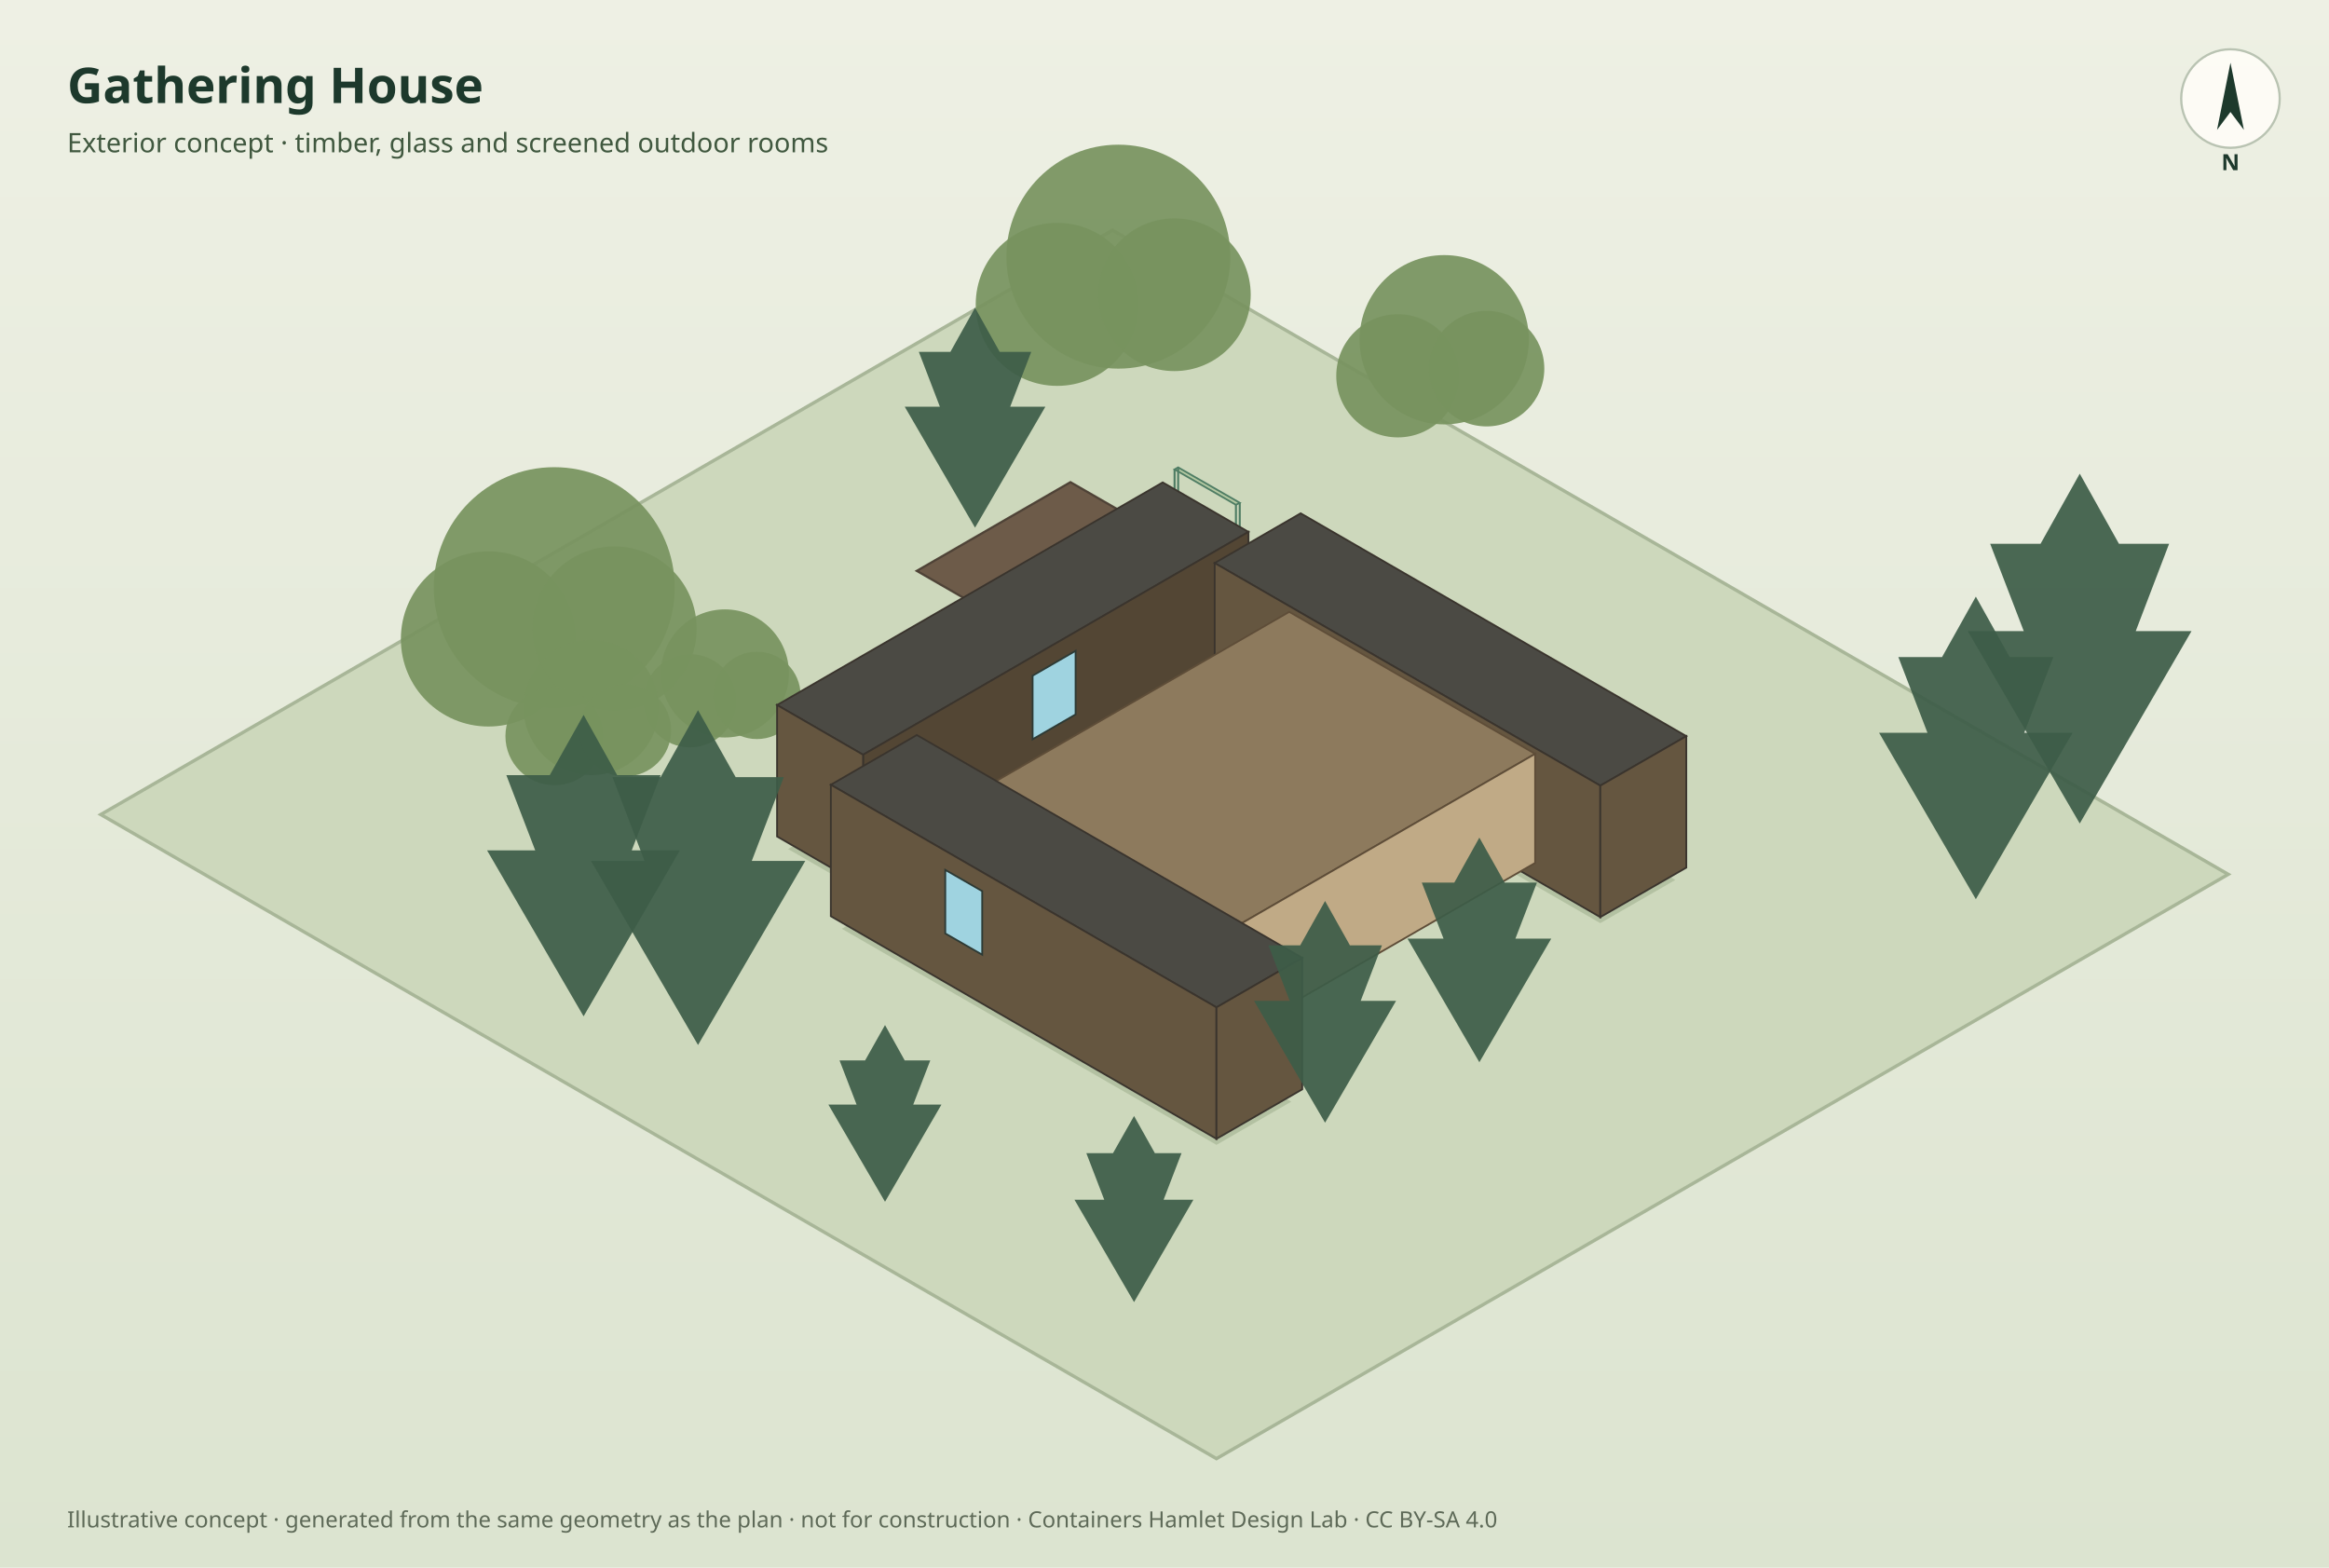
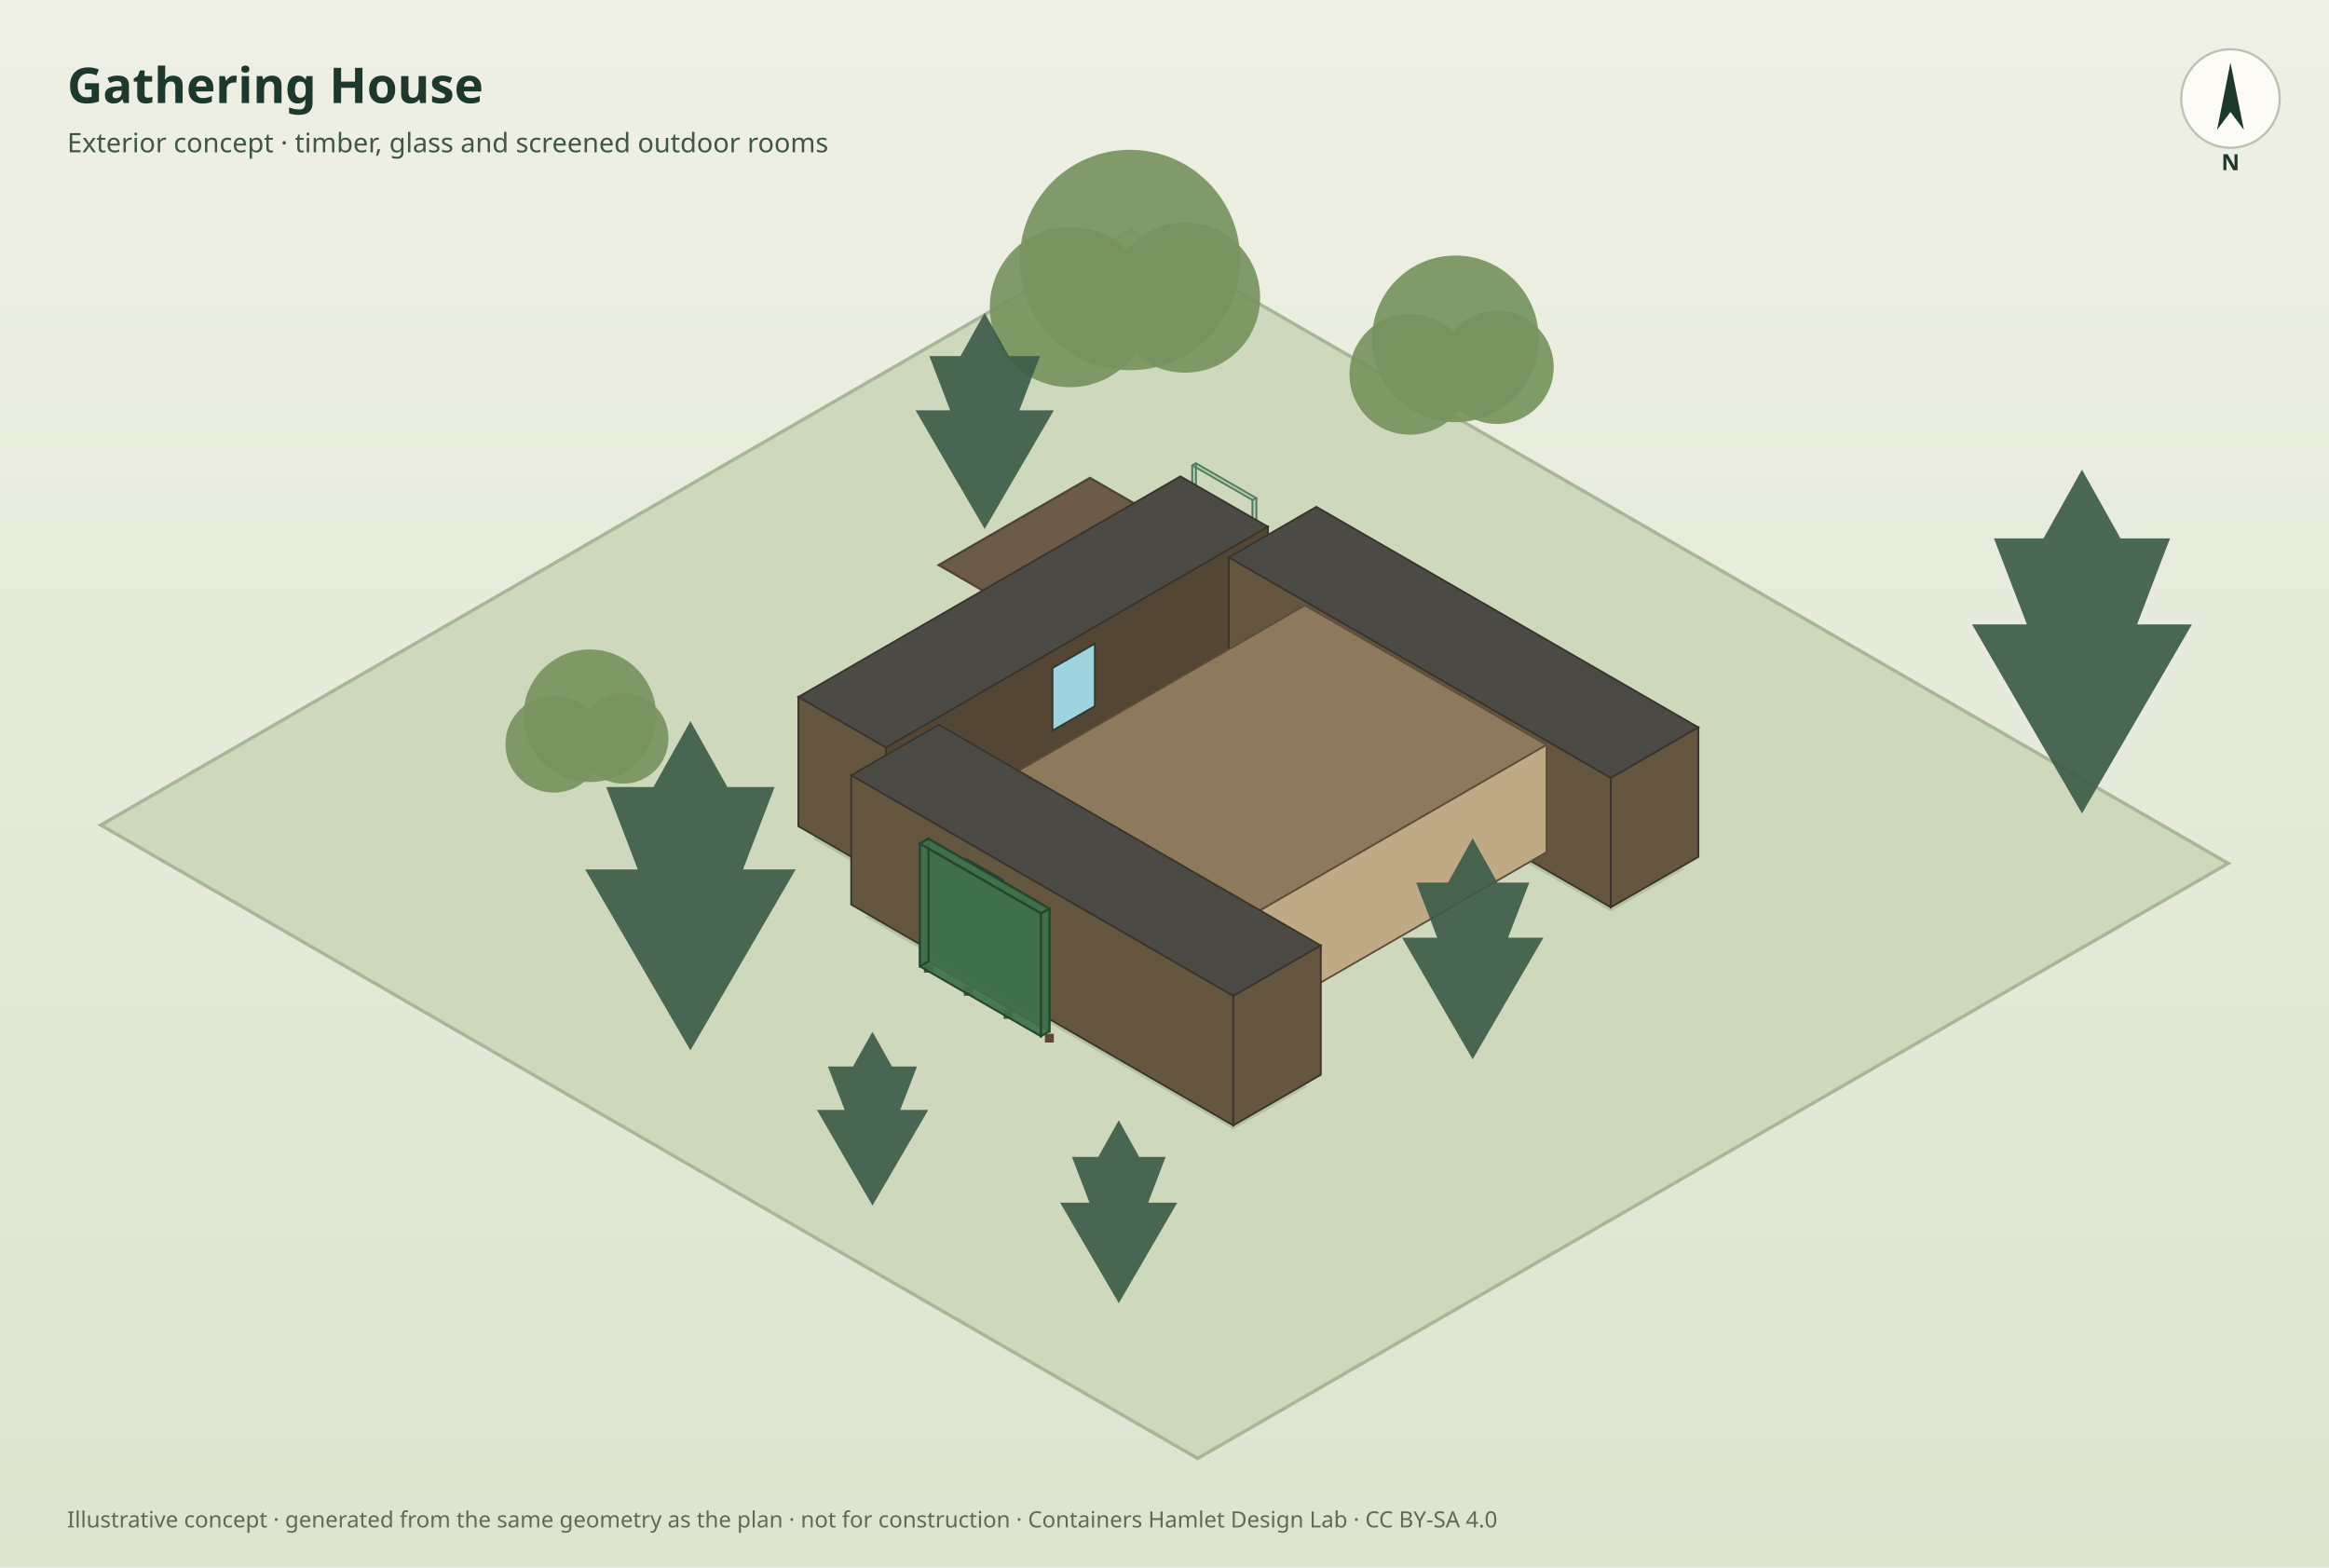
<svg xmlns="http://www.w3.org/2000/svg" viewBox="0 0 1040 700" role="img" aria-labelledby="concept-gathering-house-exterior-t concept-gathering-house-exterior-d">
  <defs>
    <linearGradient id="concept-gathering-house-exterior-sky" x1="0" y1="0" x2="0" y2="1">
      <stop offset="0" stop-color="#eef0e4" />
      <stop offset="1" stop-color="#dce4d0" />
    </linearGradient>
  </defs>
  <rect width="1040" height="700" fill="url(#concept-gathering-house-exterior-sky)" />
-   <path d="M496.8 102.8L995 390.4L543.2 651.3L45 363.7Z" fill="#cdd8bc" stroke="#a8b698" stroke-width="1.5" />
+   <path d="M505.2 102.7L995 385.5L534.8 651.2L45 368.4Z" fill="#cdd8bc" stroke="#a8b698" stroke-width="1.5" />
  <g fill="#78935f" fill-opacity="0.92">
-     <circle cx="499.4" cy="114.6" r="50" />
-     <circle cx="472.1" cy="135.9" r="36.4" />
-     <circle cx="524.4" cy="131.6" r="34.1" />
+     <circle cx="504.6" cy="116.1" r="49.2" />
+     <circle cx="477.8" cy="137.1" r="35.8" />
+     <circle cx="529.2" cy="132.9" r="33.5" />
  </g>
  <g fill="#3d5d48" fill-opacity="0.92">
-     <path d="M928.7 367.7L978.6 281.8L953.7 281.8L968.6 242.8L946.2 242.8L928.7 211.5L911.2 242.8L888.7 242.8L903.7 281.8L878.7 281.8Z" />
+     <path d="M929.7 363.2L978.8 278.8L954.3 278.8L969 240.4L946.9 240.4L929.7 209.7L912.5 240.4L890.4 240.4L905.1 278.8L880.6 278.8Z" />
  </g>
  <g fill="#78935f" fill-opacity="0.92">
-     <circle cx="644.9" cy="151.7" r="37.8" />
-     <circle cx="624.2" cy="167.8" r="27.5" />
-     <circle cx="663.8" cy="164.6" r="25.8" />
+     <circle cx="649.9" cy="151.3" r="37.2" />
+     <circle cx="629.6" cy="167.1" r="27" />
+     <circle cx="668.5" cy="164" r="25.3" />
  </g>
  <g fill="#3d5d48" fill-opacity="0.92">
-     <path d="M435.4 235.6L466.8 181.6L451.1 181.6L460.5 157.1L446.4 157.1L435.4 137.4L424.4 157.1L410.3 157.1L419.7 181.6L404 181.6Z" />
+     <path d="M439.7 236.2L470.6 183.2L455.2 183.2L464.4 159L450.5 159L439.7 139.7L428.9 159L415 159L424.3 183.2L408.8 183.2Z" />
+   </g>
+   <path d="M561 280.2 559.3 281.1 532.4 265.6 534 264.6Z" fill="#9ab886" fill-opacity="0.3" stroke="#4f7d64" stroke-width="0.8" />
+   <path d="M561 222.4 559.3 223.3 532.4 207.8 534 206.8Z" fill="#6f9d5b" fill-opacity="0.28" stroke="#4f7d64" stroke-width="0.8" />
+   <path d="M561 280.2L561 222.4" stroke="#4f7d64" stroke-width="0.9" />
+   <path d="M559.3 281.1L559.3 223.3" stroke="#4f7d64" stroke-width="0.9" />
+   <path d="M532.4 265.6L532.4 207.8" stroke="#4f7d64" stroke-width="0.9" />
+   <path d="M534 264.6L534 206.8" stroke="#4f7d64" stroke-width="0.9" />
+   <path d="M486.7 261.4 419.2 300.3 405.7 292.6 473.2 253.6Z" fill="#c3a276" stroke="#8a6a44" stroke-width="1" />
+   <path d="M513.6 277 446.2 315.9 419.2 300.3 486.7 261.4Z" fill="#b9976a" stroke="#806040" stroke-width="1" />
+   <path d="M513.6 228.9 446.2 267.9 419.2 252.3 486.7 213.4Z" fill="#6d5b49" stroke="#4f4337" stroke-width="1" />
+   <path d="M560 298.4 395.6 393.4 362.7 374.4 527.1 279.4Z" fill="#9eae8d" fill-opacity="0.55" />
+   <path d="M566.2 235.2 395.6 333.8 356.5 311.2 527.1 212.7Z" fill="#4b4a44" stroke="#3a342d" stroke-width="0.8" />
+   <path d="M566.2 293 395.6 391.5 395.6 333.8 566.2 235.2Z" fill="#534634" stroke="#3a342d" stroke-width="0.8" />
+   <path d="M395.6 391.5 356.5 368.9 356.5 311.2 395.6 333.8Z" fill="#655640" stroke="#3a342d" stroke-width="0.8" />
+   <path d="M488.9 315.3 470 326.2 470 298.3 488.9 287.4Z" fill="#9fd3e0" stroke="#2d3a35" stroke-width="0.8" />
+   <path d="M587.8 293.1 752.2 388 719.3 407 554.9 312Z" fill="#9eae8d" fill-opacity="0.55" />
+   <path d="M587.8 226.3 758.4 324.8 719.3 347.4 548.7 248.9Z" fill="#4b4a44" stroke="#3a342d" stroke-width="0.8" />
+   <path d="M548.7 306.6 719.3 405.1 719.3 347.4 548.7 248.9Z" fill="#655640" stroke="#3a342d" stroke-width="0.8" />
+   <path d="M758.4 382.6 719.3 405.1 719.3 347.4 758.4 324.8Z" fill="#655640" stroke="#3a342d" stroke-width="0.8" />
+   <path d="M605.7 335.2 638.1 353.9 638.1 312.1 605.7 293.4Z" fill="#5d432c" stroke="#2d3a35" stroke-width="0.8" />
+   <path d="M666.4 352.3 685.3 363.2 685.3 335.3 666.4 324.4Z" fill="#9fd3e0" stroke="#2d3a35" stroke-width="0.8" />
+   <path d="M582.7 270.3 690.6 332.6 555.8 410.5 447.9 348.2Z" fill="#8d7a5d" stroke="#5e4d38" stroke-width="0.8" />
+   <path d="M447.9 396 555.8 458.3 555.8 410.5 447.9 348.2Z" fill="#c0aa86" stroke="#5e4d38" stroke-width="0.8" />
+   <path d="M690.6 380.5 555.8 458.3 555.8 410.5 690.6 332.6Z" fill="#c0aa86" stroke="#5e4d38" stroke-width="0.8" />
+   <path d="M447.9 396 555.8 458.3 555.8 410.5 447.9 348.2Z" fill="#6b9277" fill-opacity="0.18" stroke="#4f7d64" stroke-width="1" />
+   <path d="M419.2 390.4 583.6 485.3 550.7 504.3 386.3 409.4Z" fill="#9eae8d" fill-opacity="0.55" />
+   <path d="M419.2 323.6 589.8 422.2 550.7 444.7 380.1 346.2Z" fill="#4b4a44" stroke="#3a342d" stroke-width="0.8" />
+   <path d="M380.1 403.9 550.7 502.5 550.7 444.7 380.1 346.2Z" fill="#655640" stroke="#3a342d" stroke-width="0.8" />
+   <path d="M589.8 479.9 550.7 502.5 550.7 444.7 589.8 422.2Z" fill="#655640" stroke="#3a342d" stroke-width="0.8" />
+   <path d="M431.7 411.5 447.9 420.9 447.9 392.9 431.7 383.6Z" fill="#9fd3e0" stroke="#2d3a35" stroke-width="0.8" />
+   <line x1="414.6" y1="434.3" x2="414.6" y2="430.5" stroke="#5b4a35" stroke-width="4" />
+   <line x1="432.4" y1="444.6" x2="432.4" y2="440.7" stroke="#5b4a35" stroke-width="4" />
+   <line x1="450.2" y1="454.9" x2="450.2" y2="451" stroke="#5b4a35" stroke-width="4" />
+   <line x1="468.6" y1="465.5" x2="468.6" y2="461.6" stroke="#5b4a35" stroke-width="4" />
+   <path d="M414.6 429.3 468.6 460.5 468.6 405.7 414.6 374.5Z" fill="#3f704b" fill-opacity="0.92" stroke="#25452f" stroke-width="0.9" />
+   <path d="M468.6 460.5 464.8 462.7 464.8 407.8 468.6 405.7Z" fill="#3f704b" fill-opacity="0.92" stroke="#25452f" stroke-width="0.9" />
+   <path d="M464.8 462.7 410.8 431.5 410.8 376.7 464.8 407.8Z" fill="#3f704b" fill-opacity="0.92" stroke="#25452f" stroke-width="0.9" />
+   <path d="M410.8 431.5 414.6 429.3 414.6 374.5 410.8 376.7Z" fill="#3f704b" fill-opacity="0.92" stroke="#25452f" stroke-width="0.9" />
+   <path d="M414.6 374.5 468.6 405.7 464.8 407.8 410.8 376.7Z" fill="#3f704b" fill-opacity="0.8" stroke="#25452f" stroke-width="1" />
+   <g fill="#3d5d48" fill-opacity="0.92">
+     <path d="M657.6 473L689.2 418.7L673.4 418.7L682.9 394.1L668.7 394.1L657.6 374.3L646.6 394.1L632.4 394.1L641.8 418.7L626.1 418.7Z" />
+   </g>
+   <g fill="#3d5d48" fill-opacity="0.92">
+     <path d="M308.3 469L355.3 388.2L331.8 388.2L345.9 351.4L324.8 351.4L308.3 322L291.8 351.4L270.7 351.4L284.8 388.2L261.3 388.2Z" />
+   </g>
+   <g fill="#3d5d48" fill-opacity="0.92">
+     <path d="M499.6 581.9L525.7 537L512.7 537L520.5 516.6L508.7 516.6L499.6 500.2L490.4 516.6L478.7 516.6L486.5 537L473.4 537Z" />
+   </g>
+   <g fill="#3d5d48" fill-opacity="0.92">
+     <path d="M389.6 538.3L414.5 495.6L402 495.6L409.5 476.2L398.3 476.2L389.6 460.7L380.9 476.2L369.7 476.2L377.2 495.6L364.8 495.6Z" />
  </g>
  <g fill="#78935f" fill-opacity="0.92">
-     <circle cx="323.7" cy="300.7" r="28.6" />
-     <circle cx="308.1" cy="312.9" r="20.8" />
-     <circle cx="338" cy="310.5" r="19.5" />
-   </g>
-   <g fill="#78935f" fill-opacity="0.92">
-     <circle cx="247.5" cy="262.4" r="53.8" />
-     <circle cx="218.1" cy="285.3" r="39.1" />
-     <circle cx="274.4" cy="280.7" r="36.7" />
-   </g>
-   <path d="M553.6 283.3 551.9 284.2 524.5 268.4 526.1 267.4Z" fill="#9ab886" fill-opacity="0.3" stroke="#4f7d64" stroke-width="0.8" />
-   <path d="M553.6 224.5 551.9 225.4 524.5 209.6 526.1 208.7Z" fill="#6f9d5b" fill-opacity="0.28" stroke="#4f7d64" stroke-width="0.8" />
-   <path d="M553.6 283.3L553.6 224.5" stroke="#4f7d64" stroke-width="0.9" />
-   <path d="M551.9 284.2L551.9 225.4" stroke="#4f7d64" stroke-width="0.9" />
-   <path d="M524.5 268.4L524.5 209.6" stroke="#4f7d64" stroke-width="0.9" />
-   <path d="M526.1 267.4L526.1 208.7" stroke="#4f7d64" stroke-width="0.9" />
-   <path d="M478 264.2 409.4 303.8 395.7 295.8 464.3 256.2Z" fill="#c3a276" stroke="#8a6a44" stroke-width="1" />
-   <path d="M505.4 280 436.8 319.6 409.4 303.8 478 264.2Z" fill="#b9976a" stroke="#806040" stroke-width="1" />
-   <path d="M505.4 231.1 436.8 270.7 409.4 254.9 478 215.3Z" fill="#6d5b49" stroke="#4f4337" stroke-width="1" />
-   <path d="M552.6 301.8 385.4 398.4 351.9 379.1 519.2 282.5Z" fill="#9eae8d" fill-opacity="0.55" />
-   <path d="M557.5 237.5 385.4 337 347 314.8 519.2 215.4Z" fill="#4b4a44" stroke="#3a342d" stroke-width="0.8" />
-   <path d="M557.5 296.3 385.4 395.7 385.4 337 557.5 237.5Z" fill="#534634" stroke="#3a342d" stroke-width="0.8" />
-   <path d="M385.4 395.7 347 373.5 347 314.8 385.4 337Z" fill="#655640" stroke="#3a342d" stroke-width="0.8" />
-   <path d="M480.3 319 461.1 330.1 461.1 301.7 480.3 290.6Z" fill="#9fd3e0" stroke="#2d3a35" stroke-width="0.8" />
-   <path d="M580.8 296.4 748.1 392.9 714.6 412.2 547.4 315.7Z" fill="#9eae8d" fill-opacity="0.55" />
-   <path d="M580.8 229.2 753 328.7 714.6 350.8 542.4 251.4Z" fill="#4b4a44" stroke="#3a342d" stroke-width="0.8" />
-   <path d="M542.4 310.1 714.6 409.5 714.6 350.8 542.4 251.4Z" fill="#655640" stroke="#3a342d" stroke-width="0.8" />
-   <path d="M753 387.4 714.6 409.5 714.6 350.8 753 328.7Z" fill="#655640" stroke="#3a342d" stroke-width="0.8" />
-   <path d="M599.1 339.2 632 358.2 632 315.7 599.1 296.7Z" fill="#5d432c" stroke="#2d3a35" stroke-width="0.8" />
-   <path d="M660.8 356.6 680 367.7 680 339.3 660.8 328.2Z" fill="#9fd3e0" stroke="#2d3a35" stroke-width="0.8" />
-   <path d="M575.7 273.2 685.5 336.6 548.3 415.8 438.5 352.4Z" fill="#8d7a5d" stroke="#5e4d38" stroke-width="0.8" />
-   <path d="M438.5 401.1 548.3 464.5 548.3 415.8 438.5 352.4Z" fill="#c0aa86" stroke="#5e4d38" stroke-width="0.8" />
-   <path d="M685.5 385.3 548.3 464.5 548.3 415.8 685.5 336.6Z" fill="#c0aa86" stroke="#5e4d38" stroke-width="0.8" />
-   <path d="M438.5 401.1 548.3 464.5 548.3 415.8 438.5 352.4Z" fill="#6b9277" fill-opacity="0.18" stroke="#4f7d64" stroke-width="1" />
-   <path d="M409.4 395.4 576.6 491.9 543.2 511.2 375.9 414.7Z" fill="#9eae8d" fill-opacity="0.55" />
-   <path d="M409.4 328.2 581.5 427.7 543.2 449.8 371 350.4Z" fill="#4b4a44" stroke="#3a342d" stroke-width="0.8" />
-   <path d="M371 409.1 543.2 508.5 543.2 449.8 371 350.4Z" fill="#655640" stroke="#3a342d" stroke-width="0.8" />
-   <path d="M581.5 486.4 543.2 508.5 543.2 449.8 581.5 427.7Z" fill="#655640" stroke="#3a342d" stroke-width="0.8" />
-   <path d="M422.1 416.8 438.6 426.3 438.6 397.9 422.1 388.4Z" fill="#9fd3e0" stroke="#2d3a35" stroke-width="0.8" />
-   <g fill="#3d5d48" fill-opacity="0.92">
-     <path d="M660.6 474.3L692.7 419.1L676.7 419.1L686.3 394.1L671.9 394.1L660.6 374L649.4 394.1L634.9 394.1L644.6 419.1L628.5 419.1Z" />
-   </g>
-   <g fill="#3d5d48" fill-opacity="0.92">
-     <path d="M311.7 466.6L359.6 384.4L335.7 384.4L350 347L328.5 347L311.7 317.1L295 347L273.5 347L287.8 384.4L263.9 384.4Z" />
-   </g>
-   <g fill="#3d5d48" fill-opacity="0.92">
-     <path d="M506.4 581.4L532.9 535.7L519.6 535.7L527.6 514.9L515.7 514.9L506.4 498.3L497 514.9L485.1 514.9L493.1 535.7L479.8 535.7Z" />
-   </g>
-   <g fill="#3d5d48" fill-opacity="0.92">
-     <path d="M395.2 536.6L420.4 493.2L407.8 493.2L415.4 473.5L404 473.5L395.2 457.7L386.3 473.5L374.9 473.5L382.5 493.2L369.9 493.2Z" />
-   </g>
-   <g fill="#78935f" fill-opacity="0.92">
-     <circle cx="264" cy="315.9" r="30.2" />
-     <circle cx="247.6" cy="328.7" r="21.9" />
-     <circle cx="279.1" cy="326.1" r="20.6" />
-   </g>
-   <g fill="#3d5d48" fill-opacity="0.92">
-     <path d="M591.7 501.3L623.4 446.9L607.6 446.9L617.1 422.1L602.8 422.1L591.7 402.3L580.6 422.1L566.4 422.1L575.9 446.9L560 446.9Z" />
-   </g>
-   <g fill="#3d5d48" fill-opacity="0.92">
-     <path d="M882.3 401.5L925.5 327.2L903.9 327.2L916.9 293.4L897.4 293.4L882.3 266.4L867.2 293.4L847.7 293.4L860.7 327.2L839.1 327.2Z" />
-   </g>
-   <g fill="#3d5d48" fill-opacity="0.92">
-     <path d="M260.6 453.8L303.6 379.7L282.1 379.7L295 346.1L275.6 346.1L260.6 319.2L245.5 346.1L226.1 346.1L239 379.7L217.5 379.7Z" />
+     <circle cx="263.4" cy="319.6" r="29.6" />
+     <circle cx="247.3" cy="332.3" r="21.6" />
+     <circle cx="278.3" cy="329.7" r="20.2" />
  </g>
  <text x="30" y="46" font-family="system-ui, sans-serif" font-size="22" font-weight="800" fill="#1d392c">Gathering House</text>
  <text x="30" y="68" font-family="system-ui, sans-serif" font-size="12" fill="#40583f">Exterior concept · timber, glass and screened outdoor rooms</text>
  <g aria-hidden="true">
    <circle cx="996" cy="44" r="22" fill="#fffdf7" fill-opacity="0.9" stroke="#b9c3b2" />
    <path d="M996 28l6 30l-6 -8l-6 8z" fill="#1d392c" />
    <text x="996" y="76" text-anchor="middle" font-size="10" font-weight="700" font-family="system-ui, sans-serif" fill="#1d392c">N</text>
  </g>
  <text x="30" y="682" font-family="system-ui, sans-serif" font-size="10" fill="#5e6a58">Illustrative concept · generated from the same geometry as the plan · not for construction · Containers Hamlet Design Lab · CC BY-SA 4.0</text>
</svg>
